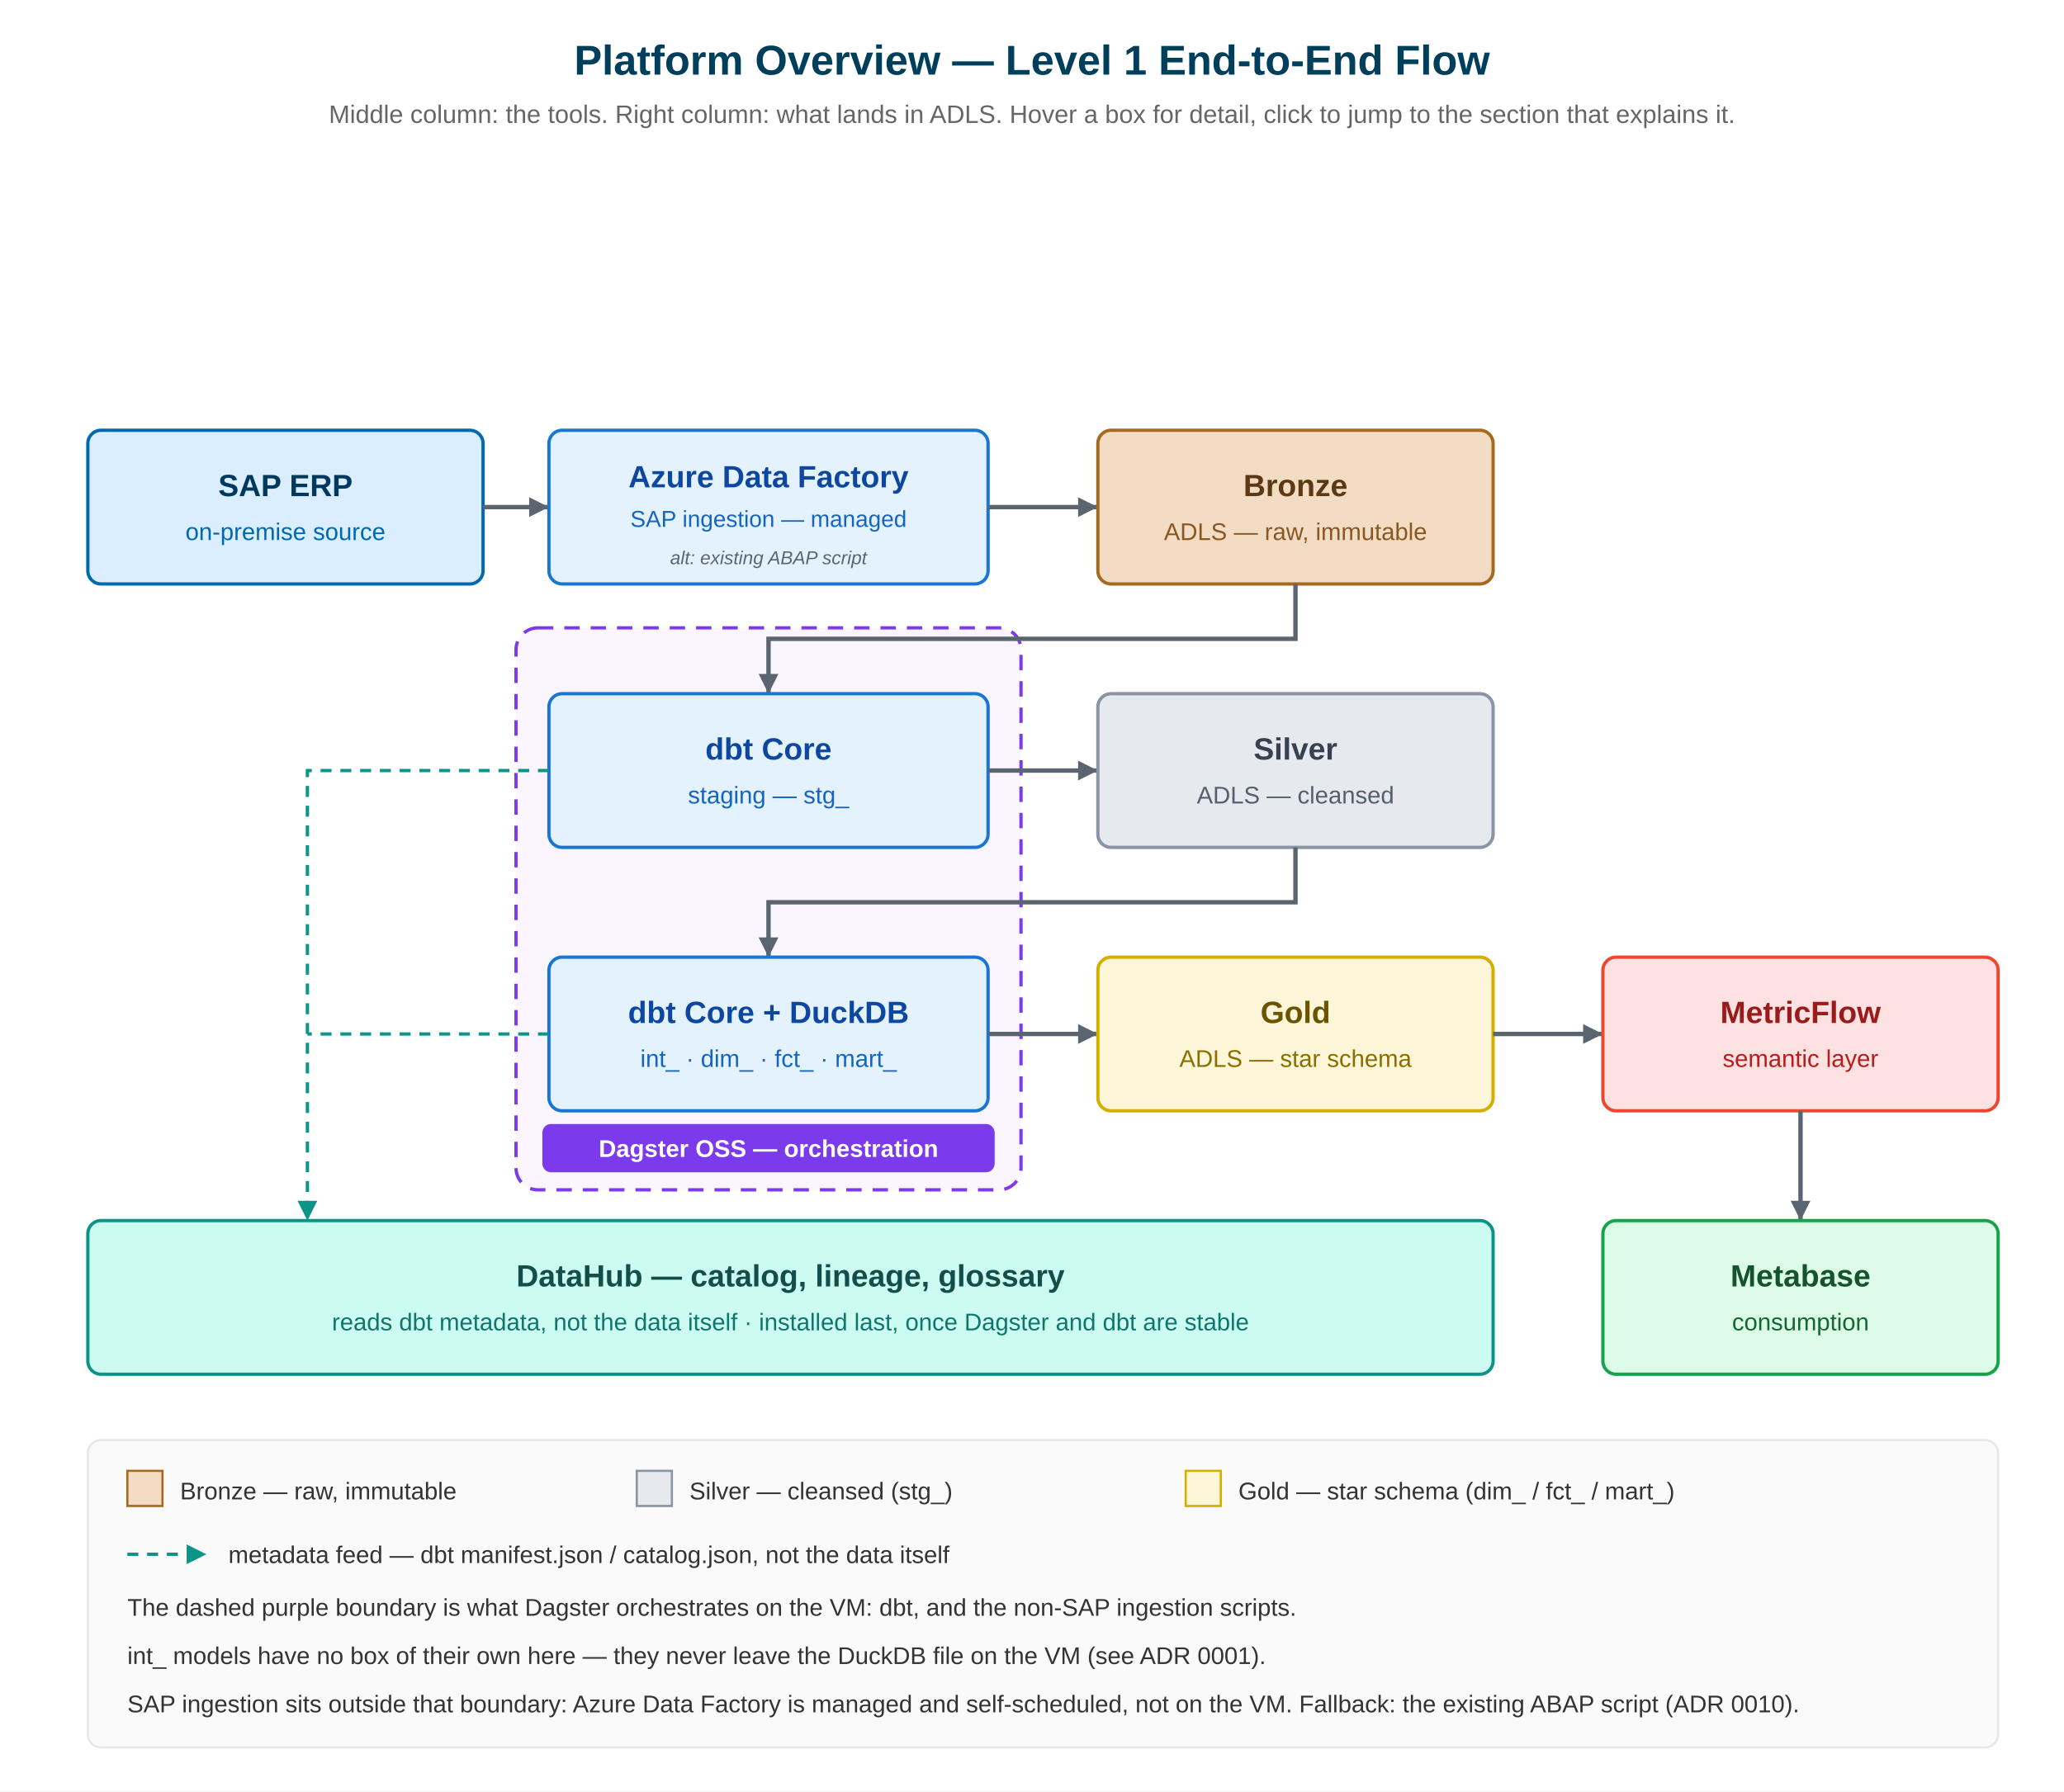
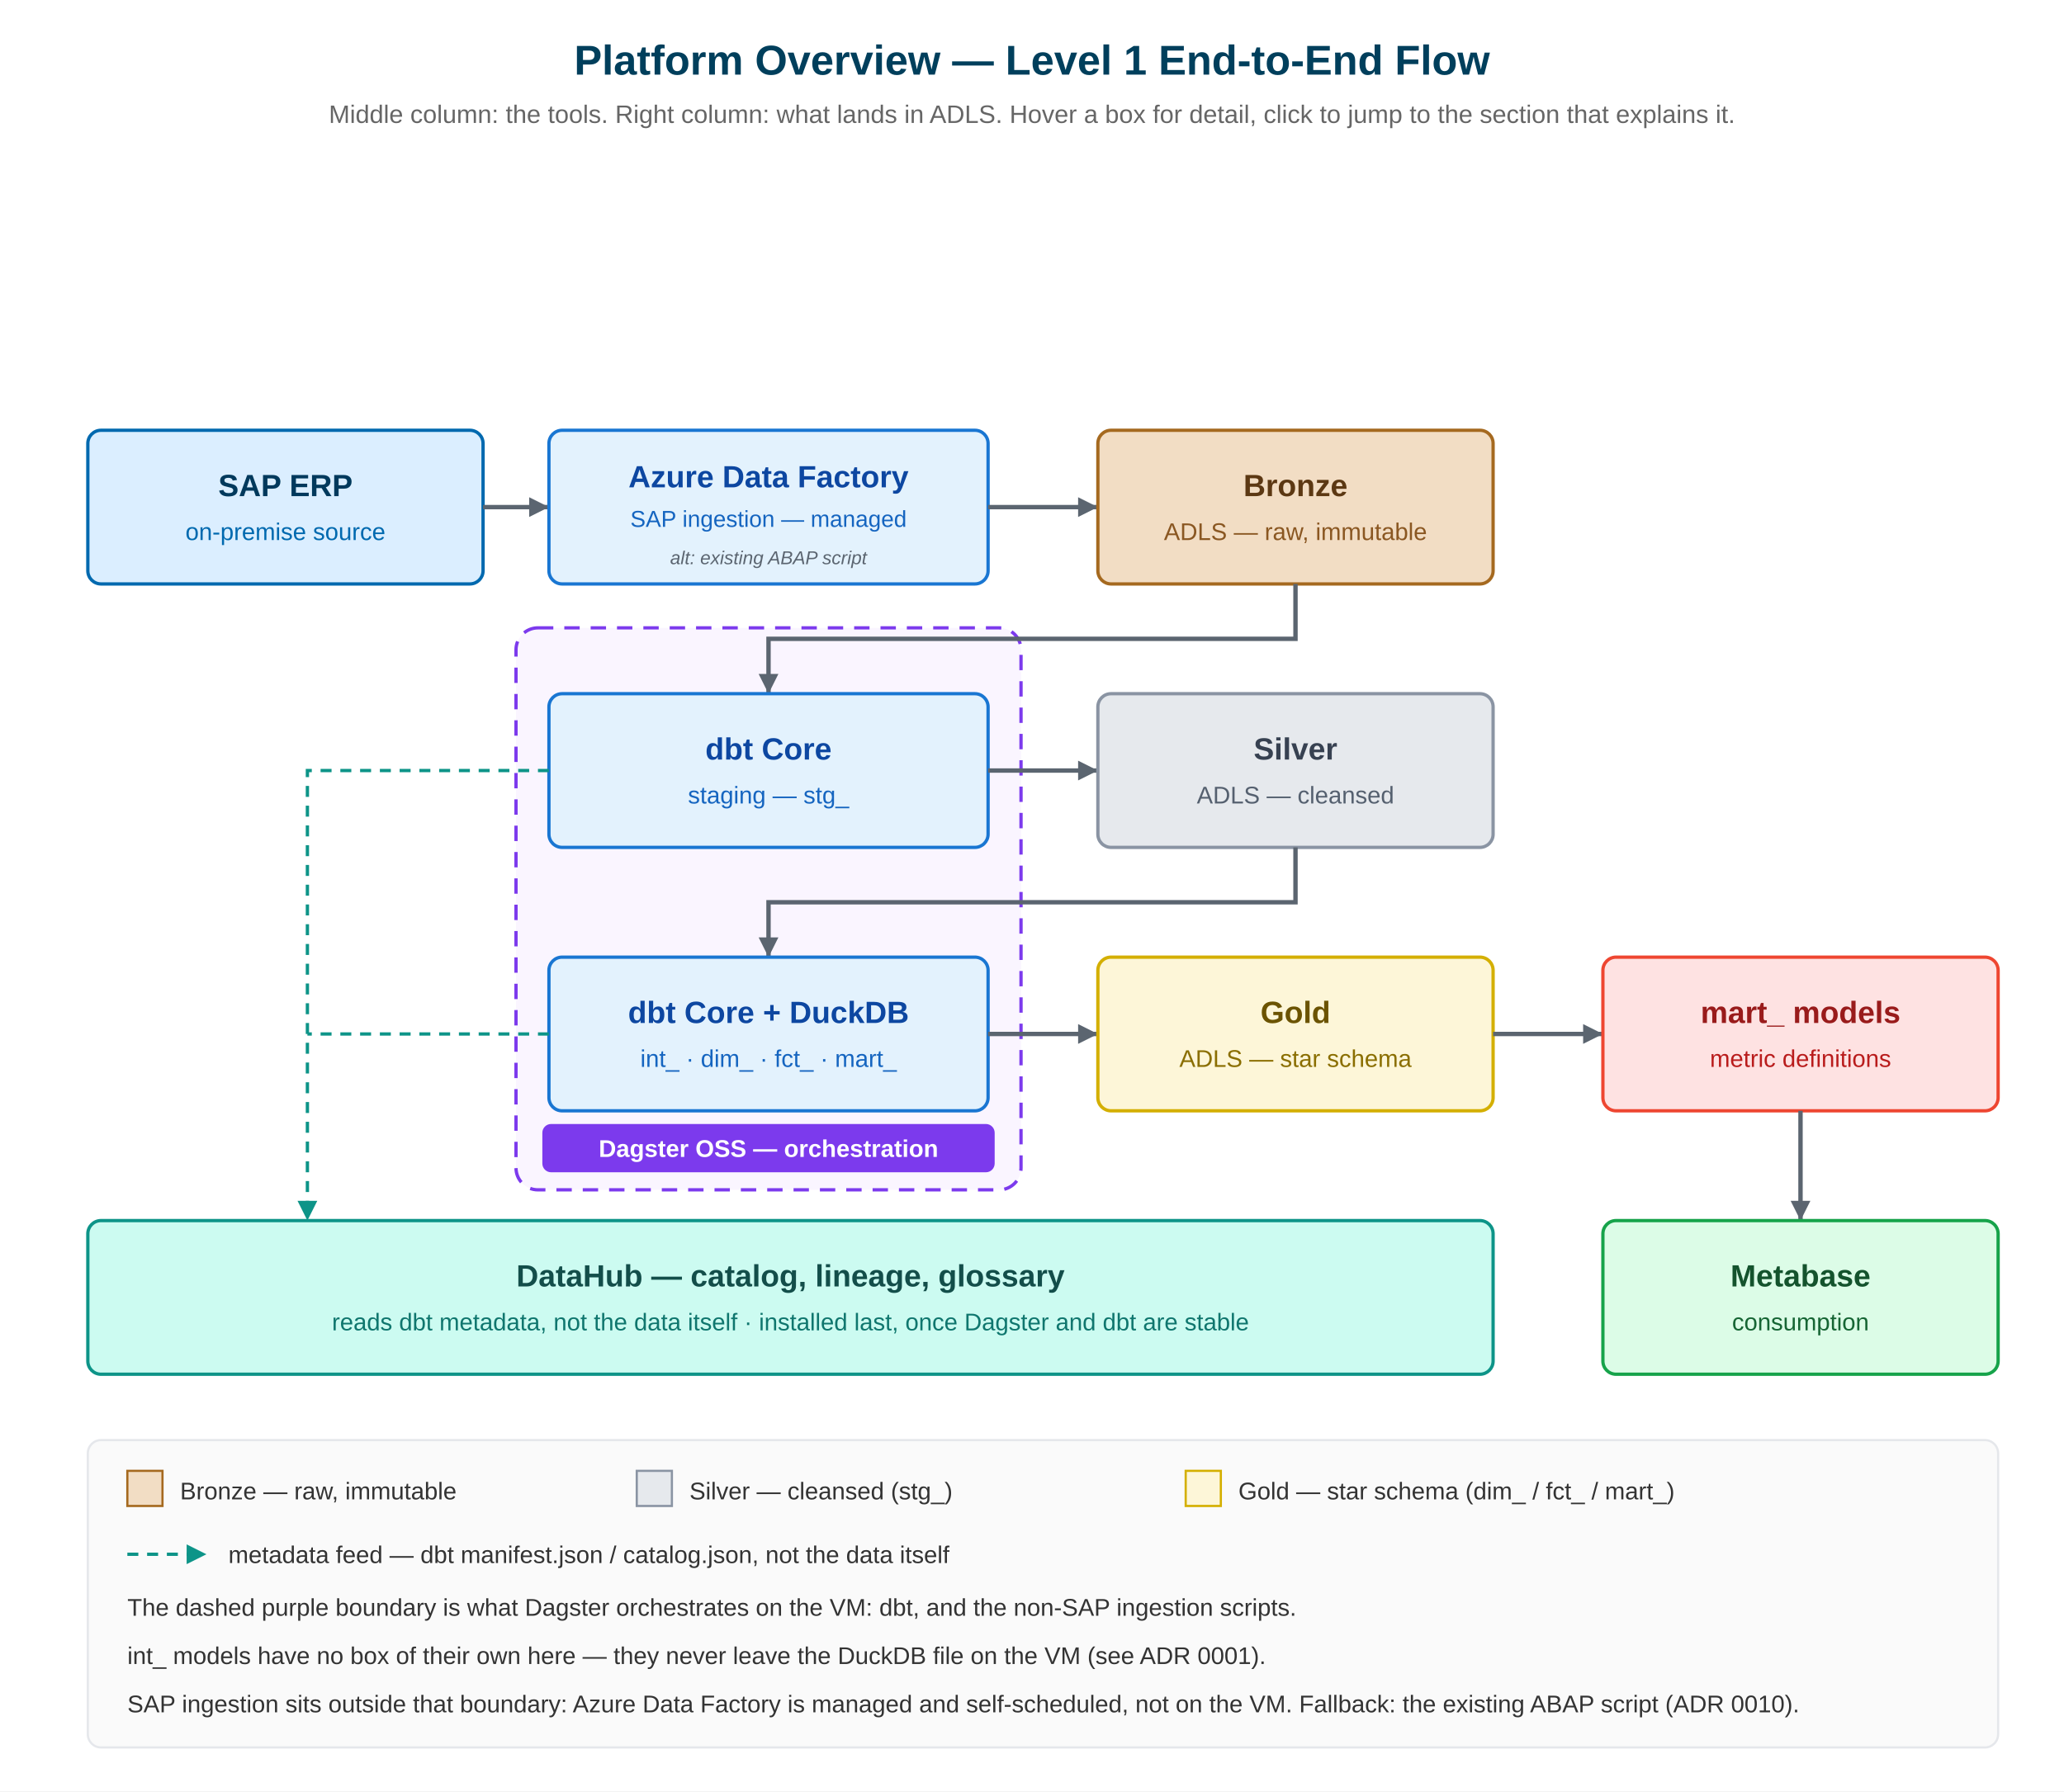
- <svg xmlns="http://www.w3.org/2000/svg" viewBox="0 0 940 816" font-family="Segoe UI, Arial, sans-serif" class="dp-diagram" role="img" aria-label="Level 1 end-to-end flow: SAP is extracted by Azure Data Factory (or, as a fallback, an existing ABAP script) into Bronze, refined by dbt into Silver and then into the Gold star schema, exposed through MetricFlow and Metabase, and catalogued by DataHub.">
+ <svg xmlns="http://www.w3.org/2000/svg" viewBox="0 0 940 816" font-family="Segoe UI, Arial, sans-serif" class="dp-diagram" role="img" aria-label="Level 1 end-to-end flow: SAP is extracted by Azure Data Factory (or, as a fallback, an existing ABAP script) into Bronze, refined by dbt into Silver and then into the Gold star schema, where each metric is defined once in a dbt mart, exposed through Metabase and catalogued by DataHub.">
  <rect width="940" height="816" fill="#ffffff" />
  <defs>
    <marker id="po-arrow" markerWidth="11" markerHeight="11" refX="9" refY="5.5" orient="auto" markerUnits="userSpaceOnUse">
      <path d="M0,1 L9,5.5 L0,10 z" fill="#5b6570" />
    </marker>
    <marker id="po-arrow-meta" markerWidth="11" markerHeight="11" refX="9" refY="5.5" orient="auto" markerUnits="userSpaceOnUse">
      <path d="M0,1 L9,5.5 L0,10 z" fill="#0d9488" />
    </marker>
  </defs>
  <text x="470" y="34" font-size="19" font-weight="bold" text-anchor="middle" fill="#003f5c">Platform Overview — Level 1 End-to-End Flow</text>
  <text x="470" y="56" font-size="11.5" text-anchor="middle" fill="#666">Middle column: the tools. Right column: what lands in ADLS. Hover a box for detail, click to jump to the section that explains it.</text>
  <rect x="235" y="286" width="230" height="256" rx="10" fill="#faf5ff" stroke="#7c3aed" stroke-width="1.5" stroke-dasharray="7,5" />
  <g class="dp-node" data-href="platform-overview.md#orchestration-dagster-oss">
    <rect x="247" y="512" width="206" height="22" rx="4" fill="#7c3aed" />
    <text x="350" y="527" font-size="11" font-weight="bold" text-anchor="middle" fill="white">Dagster OSS — orchestration</text>
  </g>
  <g class="dp-node" data-href="platform-overview.md#extraction-sap-to-cloud">
    <rect x="40" y="196" width="180" height="70" rx="6" fill="#dbeeff" stroke="#0069af" stroke-width="1.5" />
    <text x="130" y="226" font-size="14" font-weight="bold" text-anchor="middle" fill="#00395c">SAP ERP</text>
    <text x="130" y="246" font-size="11" text-anchor="middle" fill="#0069af">on-premise source</text>
  </g>
  <line x1="220" y1="231" x2="250" y2="231" stroke="#5b6570" stroke-width="2" marker-end="url(#po-arrow)" />
  <g class="dp-node" data-href="https://github.com/picot-data/data-platform-standards/blob/main/adr/0010-adf-not-python-scripts-for-sap.md">
    <rect x="250" y="196" width="200" height="70" rx="6" fill="#e3f2fd" stroke="#1976d2" stroke-width="1.5" />
    <text x="350" y="222" font-size="14" font-weight="bold" text-anchor="middle" fill="#0d47a1">Azure Data Factory</text>
    <text x="350" y="240" font-size="10.5" text-anchor="middle" fill="#1565c0">SAP ingestion — managed</text>
    <text x="350" y="257" font-size="8.5" font-style="italic" text-anchor="middle" fill="#5b6570">alt: existing ABAP script</text>
  </g>
  <line x1="450" y1="231" x2="500" y2="231" stroke="#5b6570" stroke-width="2" marker-end="url(#po-arrow)" />
  <g class="dp-node" data-href="naming-conventions.md#persistence-per-layer">
    <rect x="500" y="196" width="180" height="70" rx="6" fill="#f2ddc4" stroke="#a5691f" stroke-width="1.5" />
    <text x="590" y="226" font-size="14" font-weight="bold" text-anchor="middle" fill="#5c3813">Bronze</text>
    <text x="590" y="246" font-size="11" text-anchor="middle" fill="#8a5722">ADLS — raw, immutable</text>
  </g>
  <path d="M590,266 V291 H350 V316" fill="none" stroke="#5b6570" stroke-width="2" marker-end="url(#po-arrow)" />
  <g class="dp-node" data-href="data-layers.md#the-dbt-layers-in-transformation-order">
    <rect x="250" y="316" width="200" height="70" rx="6" fill="#e3f2fd" stroke="#1976d2" stroke-width="1.5" />
    <text x="350" y="346" font-size="14" font-weight="bold" text-anchor="middle" fill="#0d47a1">dbt Core</text>
    <text x="350" y="366" font-size="11" text-anchor="middle" fill="#1565c0">staging — stg_</text>
  </g>
  <line x1="450" y1="351" x2="500" y2="351" stroke="#5b6570" stroke-width="2" marker-end="url(#po-arrow)" />
  <g class="dp-node" data-href="https://github.com/picot-data/data-platform-standards/blob/main/adr/0001-medallion-dbt-layer-persistence.md">
    <rect x="500" y="316" width="180" height="70" rx="6" fill="#e6e9ed" stroke="#8a94a3" stroke-width="1.5" />
    <text x="590" y="346" font-size="14" font-weight="bold" text-anchor="middle" fill="#374151">Silver</text>
    <text x="590" y="366" font-size="11" text-anchor="middle" fill="#55606f">ADLS — cleansed</text>
  </g>
  <path d="M590,386 V411 H350 V436" fill="none" stroke="#5b6570" stroke-width="2" marker-end="url(#po-arrow)" />
  <g class="dp-node" data-href="data-layers.md#why-a-star-schema-not-marts-built-directly-from-staging">
    <rect x="250" y="436" width="200" height="70" rx="6" fill="#e3f2fd" stroke="#1976d2" stroke-width="1.5" />
    <text x="350" y="466" font-size="14" font-weight="bold" text-anchor="middle" fill="#0d47a1">dbt Core + DuckDB</text>
    <text x="350" y="486" font-size="11" text-anchor="middle" fill="#1565c0">int_ · dim_ · fct_ · mart_</text>
  </g>
  <line x1="450" y1="471" x2="500" y2="471" stroke="#5b6570" stroke-width="2" marker-end="url(#po-arrow)" />
  <g class="dp-node" data-href="data-layers.md#the-two-axes">
    <rect x="500" y="436" width="180" height="70" rx="6" fill="#fdf6d8" stroke="#d4af00" stroke-width="1.5" />
    <text x="590" y="466" font-size="14" font-weight="bold" text-anchor="middle" fill="#6b5300">Gold</text>
    <text x="590" y="486" font-size="11" text-anchor="middle" fill="#8a6e00">ADLS — star schema</text>
  </g>
  <line x1="680" y1="471" x2="730" y2="471" stroke="#5b6570" stroke-width="2" marker-end="url(#po-arrow)" />
  <g class="dp-node" data-href="semantic-layer.md">
    <rect x="730" y="436" width="180" height="70" rx="6" fill="#fee2e2" stroke="#ee4631" stroke-width="1.5" />
-     <text x="820" y="466" font-size="14" font-weight="bold" text-anchor="middle" fill="#991b1b">MetricFlow</text>
-     <text x="820" y="486" font-size="11" text-anchor="middle" fill="#b91c1c">semantic layer</text>
+     <text x="820" y="466" font-size="14" font-weight="bold" text-anchor="middle" fill="#991b1b">mart_ models</text>
+     <text x="820" y="486" font-size="11" text-anchor="middle" fill="#b91c1c">metric definitions</text>
  </g>
  <line x1="820" y1="506" x2="820" y2="556" stroke="#5b6570" stroke-width="2" marker-end="url(#po-arrow)" />
  <g class="dp-node" data-href="https://github.com/picot-data/data-platform-standards/blob/main/adr/0008-metabase-not-power-bi.md">
    <rect x="730" y="556" width="180" height="70" rx="6" fill="#dcfce7" stroke="#16a34a" stroke-width="1.5" />
    <text x="820" y="586" font-size="14" font-weight="bold" text-anchor="middle" fill="#14532d">Metabase</text>
    <text x="820" y="606" font-size="11" text-anchor="middle" fill="#166534">consumption</text>
  </g>
  <path d="M250,351 H140 V556" fill="none" stroke="#0d9488" stroke-width="1.5" stroke-dasharray="5,4" marker-end="url(#po-arrow-meta)" />
  <path d="M250,471 H140" fill="none" stroke="#0d9488" stroke-width="1.5" stroke-dasharray="5,4" />
  <g class="dp-node" data-href="platform-overview.md#governance-datahub">
    <rect x="40" y="556" width="640" height="70" rx="6" fill="#ccfbf1" stroke="#0d9488" stroke-width="1.5" />
    <text x="360" y="586" font-size="14" font-weight="bold" text-anchor="middle" fill="#134e4a">DataHub — catalog, lineage, glossary</text>
    <text x="360" y="606" font-size="11" text-anchor="middle" fill="#0f766e">reads dbt metadata, not the data itself · installed last, once Dagster and dbt are stable</text>
  </g>
  <rect x="40" y="656" width="870" height="140" rx="6" fill="#fafafa" stroke="#e5e7eb" />
  <rect x="58" y="670" width="16" height="16" fill="#f2ddc4" stroke="#a5691f" />
  <text x="82" y="683" font-size="11" fill="#333">Bronze — raw, immutable</text>
  <rect x="290" y="670" width="16" height="16" fill="#e6e9ed" stroke="#8a94a3" />
  <text x="314" y="683" font-size="11" fill="#333">Silver — cleansed (stg_)</text>
  <rect x="540" y="670" width="16" height="16" fill="#fdf6d8" stroke="#d4af00" />
  <text x="564" y="683" font-size="11" fill="#333">Gold — star schema (dim_ / fct_ / mart_)</text>
  <line x1="58" y1="708" x2="94" y2="708" stroke="#0d9488" stroke-width="1.5" stroke-dasharray="5,4" marker-end="url(#po-arrow-meta)" />
  <text x="104" y="712" font-size="11" fill="#333">metadata feed — dbt manifest.json / catalog.json, not the data itself</text>
  <text x="58" y="736" font-size="11" fill="#333">The dashed purple boundary is what Dagster orchestrates on the VM: dbt, and the non-SAP ingestion scripts.</text>
  <text x="58" y="758" font-size="11" fill="#333">int_ models have no box of their own here — they never leave the DuckDB file on the VM (see ADR 0001).</text>
  <text x="58" y="780" font-size="11" fill="#333">SAP ingestion sits outside that boundary: Azure Data Factory is managed and self-scheduled, not on the VM. Fallback: the existing ABAP script (ADR 0010).</text>
</svg>
